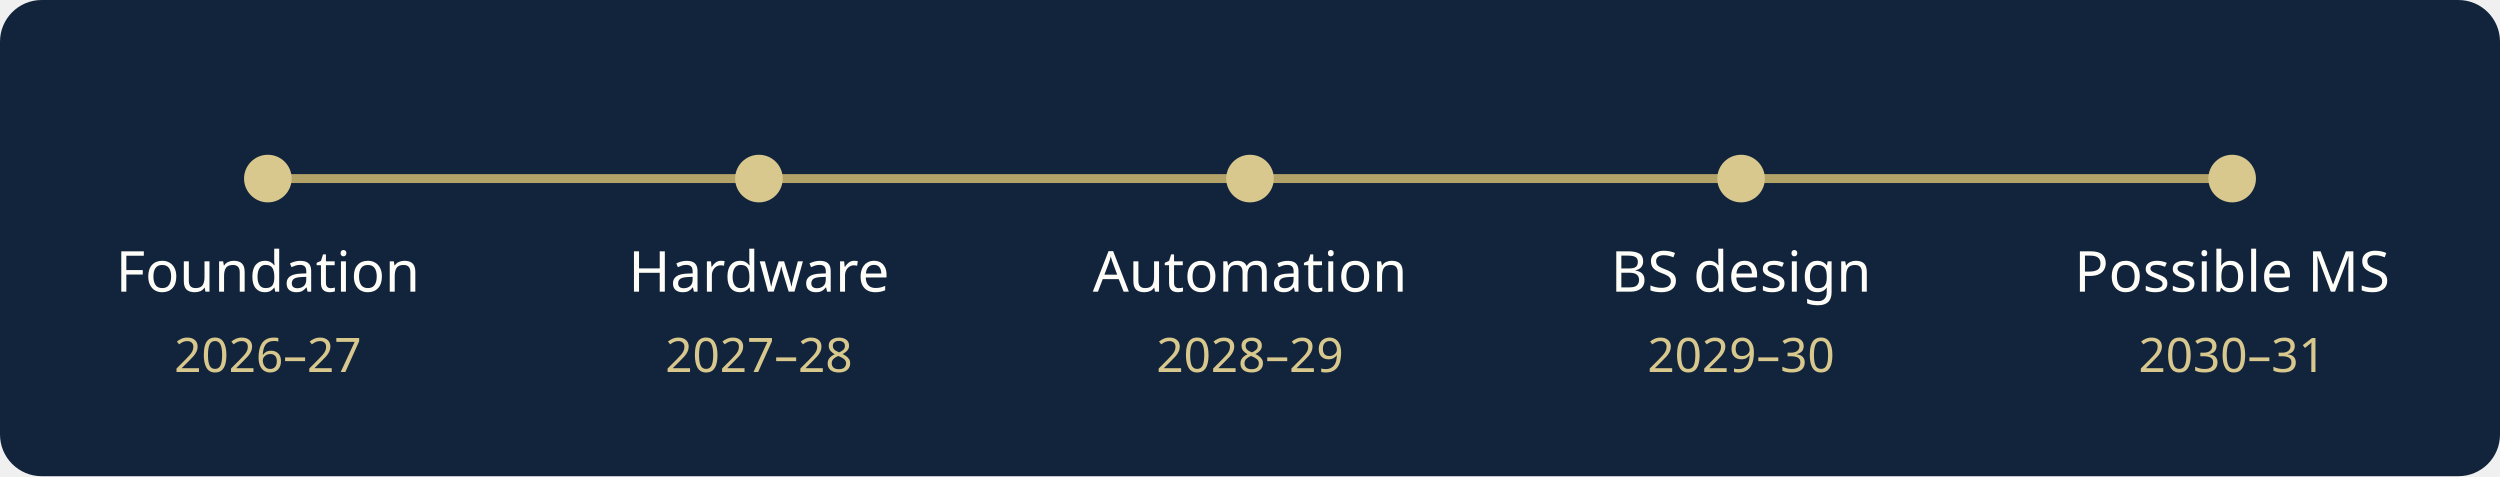
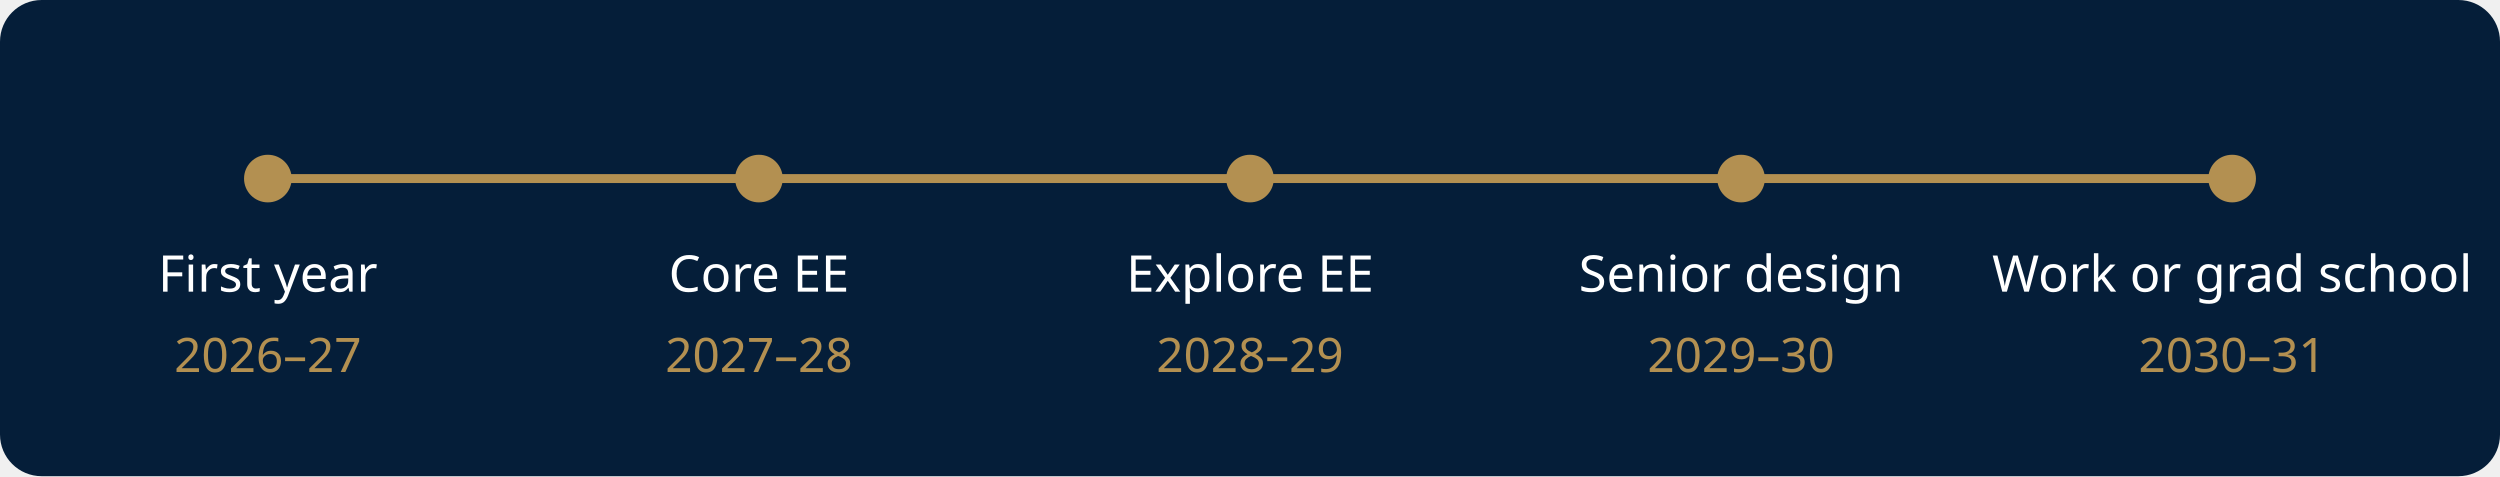
- <svg xmlns="http://www.w3.org/2000/svg" width="840" height="160" viewBox="0 0 840 160" role="img" aria-label="Five-year roadmap from foundations through possible graduate study">
-   <rect width="840" height="160" rx="14" fill="#11243c" />
-   <path d="M90 60 H750" stroke="#b3a369" stroke-width="3" />
-   <g fill="#d8c88d">
+ <svg xmlns="http://www.w3.org/2000/svg" width="840" height="160" viewBox="0 0 840 160" role="img" aria-label="Five-year electrical engineering roadmap from first year to work or graduate school">
+   <rect width="840" height="160" rx="14" fill="#051e39" />
+   <path d="M90 60 H750" stroke="#b39051" stroke-width="3" />
+   <g fill="#b39051">
    <circle cx="90" cy="60" r="8" />
    <circle cx="255" cy="60" r="8" />
    <circle cx="420" cy="60" r="8" />
    <circle cx="585" cy="60" r="8" />
    <circle cx="750" cy="60" r="8" />
  </g>
-   <g text-anchor="middle" font-family="system-ui,sans-serif" font-size="19" fill="#fffdf8">
-     <text x="90" y="98">Foundation</text>
-     <text x="255" y="98">Hardware</text>
-     <text x="420" y="98">Automation</text>
-     <text x="585" y="98">BS design</text>
-     <text x="750" y="98">Possible MS</text>
+   <g text-anchor="middle" font-family="system-ui,sans-serif" font-size="17" fill="#ffffff">
+     <text x="90" y="98">First year</text>
+     <text x="255" y="98">Core EE</text>
+     <text x="420" y="98">Explore EE</text>
+     <text x="585" y="98">Senior design</text>
+     <text x="750" y="98">Work or grad school</text>
  </g>
-   <g text-anchor="middle" font-family="system-ui,sans-serif" font-size="16" fill="#d8c88d">
+   <g text-anchor="middle" font-family="system-ui,sans-serif" font-size="16" fill="#b39051">
    <text x="90" y="125">2026–27</text>
    <text x="255" y="125">2027–28</text>
    <text x="420" y="125">2028–29</text>
    <text x="585" y="125">2029–30</text>
    <text x="750" y="125">2030–31</text>
  </g>
</svg>
